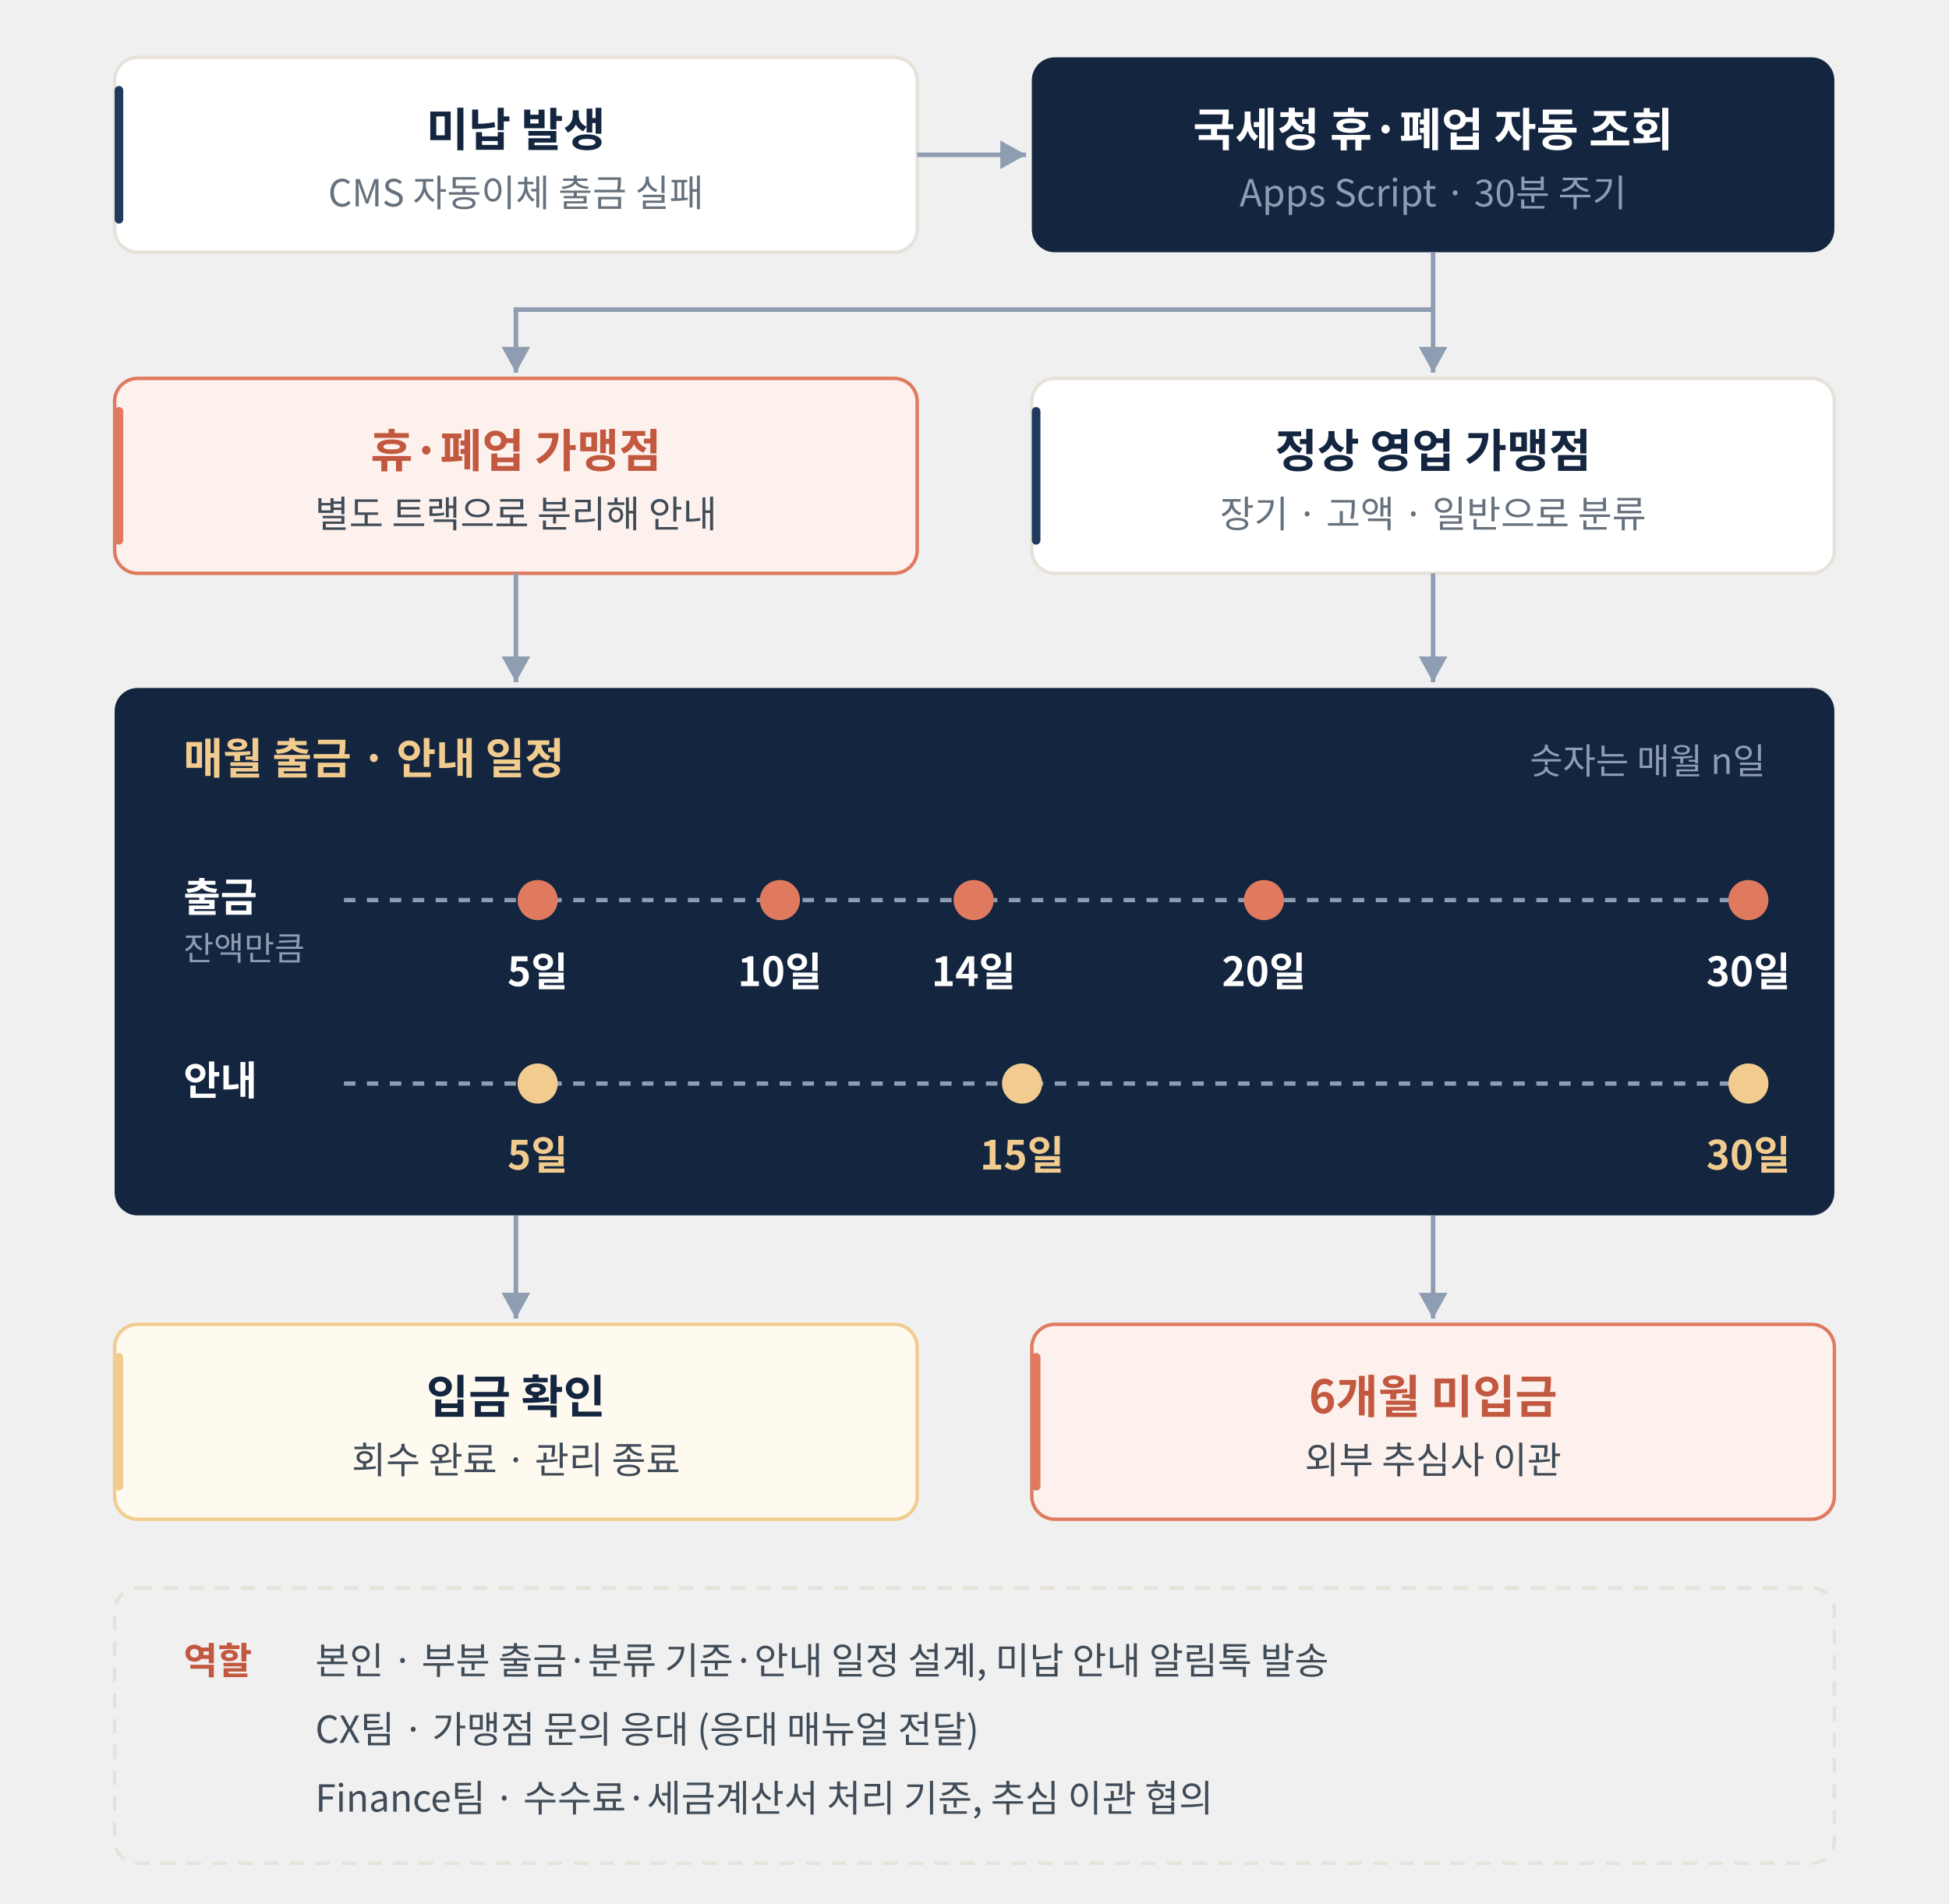
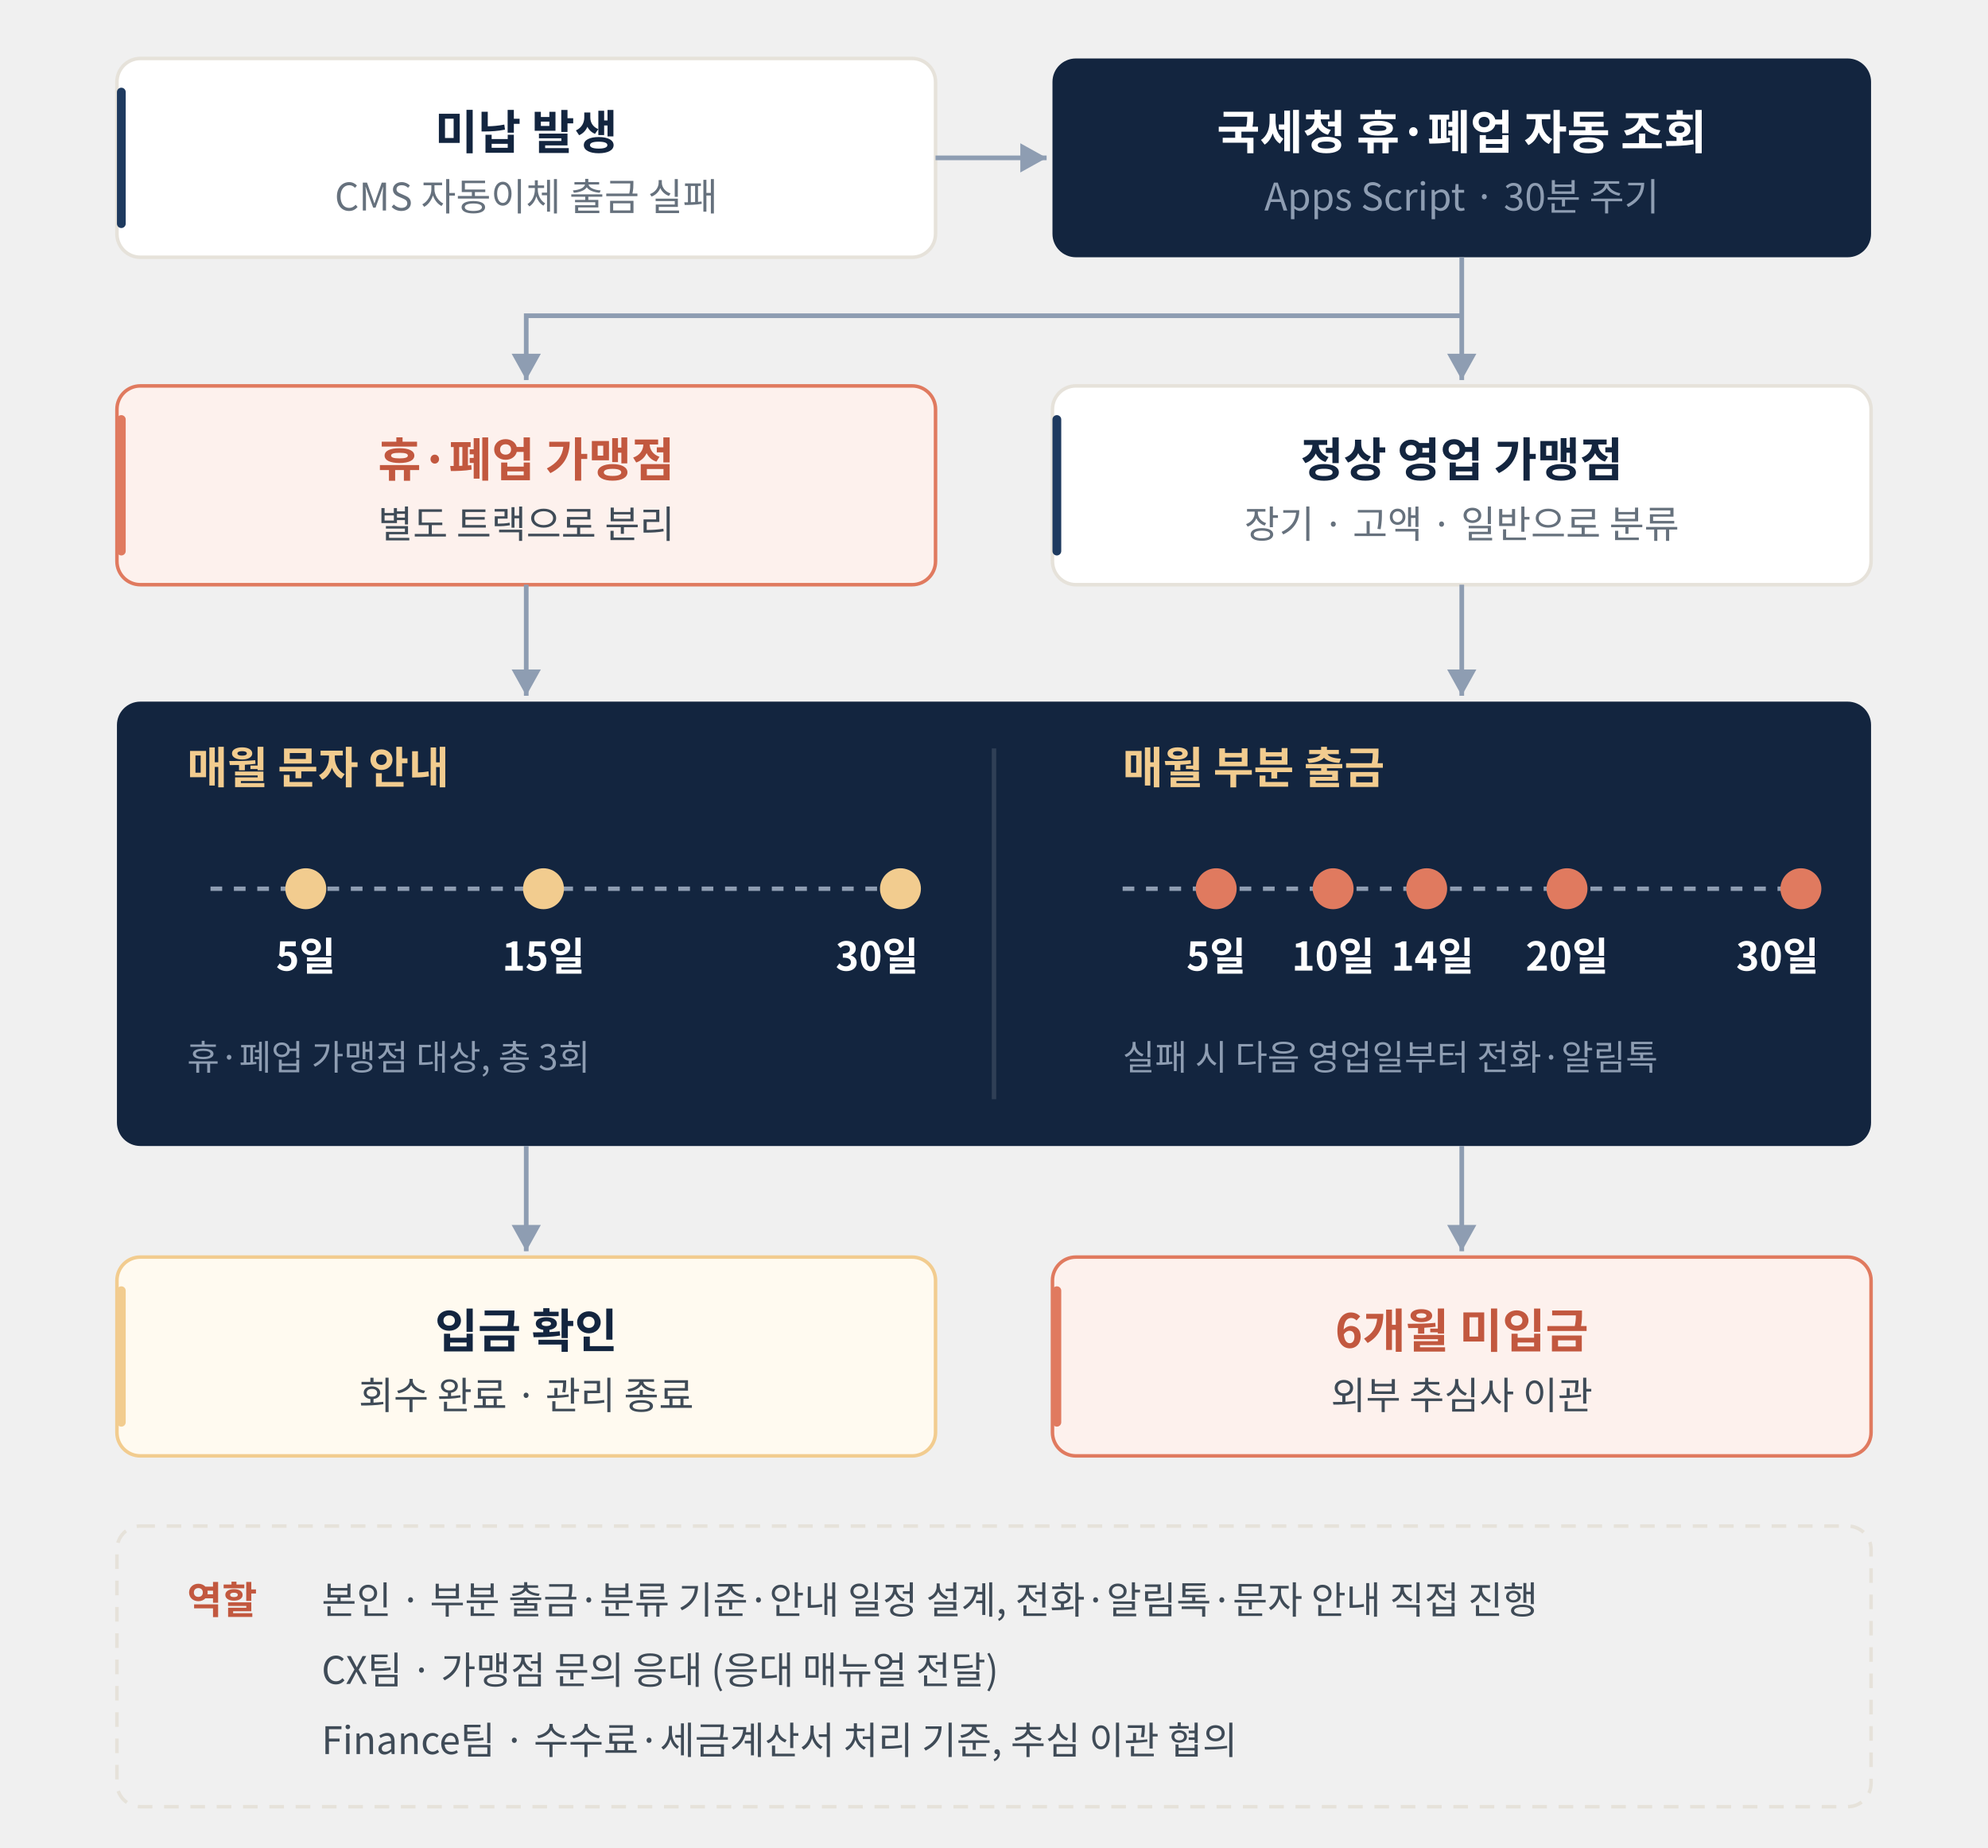
- <svg xmlns="http://www.w3.org/2000/svg" viewBox="0 0 680 664" font-family="'Pretendard Variable',Pretendard,-apple-system,'Noto Sans CJK KR','Noto Sans KR',sans-serif" role="img" aria-label="미납 감지와 분류, 매월 출금일과 안내일, 입금 확인 또는 추심 이관, 역할 분담을 보여 주는 회수 흐름도">
+ <svg xmlns="http://www.w3.org/2000/svg" viewBox="0 0 680 632" font-family="'Pretendard Variable',Pretendard,-apple-system,'Noto Sans CJK KR','Noto Sans KR',sans-serif" role="img" aria-label="미납 감지와 분류 후 정상 영업 가맹점은 매월 5·10·14·20·30일 부분 출금과 실패 시 전화·알림톡 안내, 휴·폐업 가맹점은 매월 5·15·30일 문자 안내, 입금 확인 또는 추심 이관, 역할 분담을 보여 주는 회수 흐름도">
  <rect x="40" y="20" width="280" height="68" rx="8" fill="#ffffff" stroke="#e6e2da" stroke-width="1.2" />
  <rect x="40" y="30" width="3" height="48" rx="1.5" fill="#1e3a5f" />
  <text x="180" y="51" font-size="16" font-weight="700" fill="#13253f" text-anchor="middle">미납 발생</text>
  <text x="180" y="72" font-size="13" font-weight="500" fill="#66717d" text-anchor="middle">CMS 자동이체 출금 실패</text>
  <path d="M320,54 L358,54" fill="none" stroke="#8e9db2" stroke-width="1.6" />
  <polygon points="349,49 349,59 358,54" fill="#8e9db2" />
  <rect x="360" y="20" width="280" height="68" rx="8" fill="#13253f" />
  <text x="500" y="51" font-size="16" font-weight="700" fill="#ffffff" text-anchor="middle">국세청 휴·폐업 자동 조회</text>
  <text x="500" y="72" font-size="13" font-weight="500" fill="#8e9db2" text-anchor="middle">Apps Script · 30분 주기</text>
  <path d="M500,88 L500,130" fill="none" stroke="#8e9db2" stroke-width="1.6" />
  <polygon points="495,121 505,121 500,130" fill="#8e9db2" />
  <path d="M500,108 L180,108 L180,130" fill="none" stroke="#8e9db2" stroke-width="1.6" />
  <polygon points="175,121 185,121 180,130" fill="#8e9db2" />
  <rect x="40" y="132" width="280" height="68" rx="8" fill="#fdf1ed" stroke="#e07a5f" stroke-width="1.2" />
  <rect x="40" y="142" width="3" height="48" rx="1.5" fill="#e07a5f" />
  <text x="180" y="163" font-size="16" font-weight="700" fill="#c2583f" text-anchor="middle">휴·폐업 가맹점</text>
-   <text x="180" y="184" font-size="13" font-weight="500" fill="#3f4b57" text-anchor="middle">별도 트랙으로 분리해 안내</text>
+   <text x="180" y="184" font-size="13" font-weight="500" fill="#3f4b57" text-anchor="middle">별도 트랙으로 분리</text>
  <rect x="360" y="132" width="280" height="68" rx="8" fill="#ffffff" stroke="#e6e2da" stroke-width="1.2" />
  <rect x="360" y="142" width="3" height="48" rx="1.5" fill="#1e3a5f" />
  <text x="500" y="163" font-size="16" font-weight="700" fill="#13253f" text-anchor="middle">정상 영업 가맹점</text>
  <text x="500" y="184" font-size="13" font-weight="500" fill="#66717d" text-anchor="middle">장기 · 고액 · 일반으로 분류</text>
  <path d="M180,200 L180,238" fill="none" stroke="#8e9db2" stroke-width="1.6" />
  <polygon points="175,229 185,229 180,238" fill="#8e9db2" />
  <path d="M500,200 L500,238" fill="none" stroke="#8e9db2" stroke-width="1.6" />
  <polygon points="495,229 505,229 500,238" fill="#8e9db2" />
-   <rect x="40" y="240" width="600" height="184" rx="8" fill="#13253f" />
-   <text x="64" y="270" font-size="15" font-weight="700" fill="#f2cc8f" text-anchor="start">매월 출금 · 안내 일정</text>
-   <text x="616" y="270" font-size="12.5" font-weight="500" fill="#8e9db2" text-anchor="end">숫자는 매월 n일</text>
-   <text x="64" y="318" font-size="14" font-weight="700" fill="#ffffff" text-anchor="start">출금</text>
-   <text x="64" y="335" font-size="11.5" font-weight="500" fill="#8e9db2" text-anchor="start">잔액만큼</text>
-   <line x1="120" y1="314" x2="610" y2="314" stroke="#8e9db2" stroke-width="1.5" stroke-dasharray="4 4" />
-   <circle cx="187.6" cy="314" r="7" fill="#e07a5f" />
-   <circle cx="272.1" cy="314" r="7" fill="#e07a5f" />
-   <circle cx="339.7" cy="314" r="7" fill="#e07a5f" />
-   <circle cx="441" cy="314" r="7" fill="#e07a5f" />
-   <circle cx="610" cy="314" r="7" fill="#e07a5f" />
-   <text x="187.6" y="344" font-size="14" font-weight="700" fill="#ffffff" text-anchor="middle">5일</text>
-   <text x="272.1" y="344" font-size="14" font-weight="700" fill="#ffffff" text-anchor="middle">10일</text>
-   <text x="339.7" y="344" font-size="14" font-weight="700" fill="#ffffff" text-anchor="middle">14일</text>
-   <text x="441" y="344" font-size="14" font-weight="700" fill="#ffffff" text-anchor="middle">20일</text>
-   <text x="610" y="344" font-size="14" font-weight="700" fill="#ffffff" text-anchor="middle">30일</text>
-   <text x="64" y="382" font-size="14" font-weight="700" fill="#ffffff" text-anchor="start">안내</text>
-   <line x1="120" y1="378" x2="610" y2="378" stroke="#8e9db2" stroke-width="1.5" stroke-dasharray="4 4" />
-   <circle cx="187.6" cy="378" r="7" fill="#f2cc8f" />
-   <circle cx="356.6" cy="378" r="7" fill="#f2cc8f" />
-   <circle cx="610" cy="378" r="7" fill="#f2cc8f" />
-   <text x="187.6" y="408" font-size="14" font-weight="700" fill="#f2cc8f" text-anchor="middle">5일</text>
-   <text x="356.6" y="408" font-size="14" font-weight="700" fill="#f2cc8f" text-anchor="middle">15일</text>
-   <text x="610" y="408" font-size="14" font-weight="700" fill="#f2cc8f" text-anchor="middle">30일</text>
-   <path d="M180,424 L180,460" fill="none" stroke="#8e9db2" stroke-width="1.6" />
-   <polygon points="175,451 185,451 180,460" fill="#8e9db2" />
-   <path d="M500,424 L500,460" fill="none" stroke="#8e9db2" stroke-width="1.6" />
-   <polygon points="495,451 505,451 500,460" fill="#8e9db2" />
-   <rect x="40" y="462" width="280" height="68" rx="8" fill="#fffaf0" stroke="#f2cc8f" stroke-width="1.2" />
-   <rect x="40" y="472" width="3" height="48" rx="1.5" fill="#f2cc8f" />
-   <text x="180" y="493" font-size="16" font-weight="700" fill="#13253f" text-anchor="middle">입금 확인</text>
-   <text x="180" y="514" font-size="13" font-weight="500" fill="#3f4b57" text-anchor="middle">회수 완료 · 관리 종료</text>
-   <rect x="360" y="462" width="280" height="68" rx="8" fill="#fdf1ed" stroke="#e07a5f" stroke-width="1.2" />
-   <rect x="360" y="472" width="3" height="48" rx="1.5" fill="#e07a5f" />
-   <text x="500" y="493" font-size="16" font-weight="700" fill="#c2583f" text-anchor="middle">6개월 미입금</text>
-   <text x="500" y="514" font-size="13" font-weight="500" fill="#3f4b57" text-anchor="middle">외부 추심사 이관</text>
-   <rect x="40" y="554" width="600" height="96" rx="8" fill="none" stroke="#e6e2da" stroke-width="1.2" stroke-dasharray="5 4" />
-   <text x="64" y="584" font-size="13" font-weight="700" fill="#c2583f" text-anchor="start">역할</text>
-   <text x="110" y="584" font-size="13" font-weight="500" fill="#3f4b57" text-anchor="start">본인 · 부분 출금·분류 기준·안내 일정 설계, 미납 안내 알림톡 발송</text>
-   <text x="110" y="608" font-size="13" font-weight="500" fill="#3f4b57" text-anchor="start">CX팀 · 가맹점 문의 응대 (응대 매뉴얼 전달)</text>
-   <text x="110" y="632" font-size="13" font-weight="500" fill="#3f4b57" text-anchor="start">Finance팀 · 수수료·세금계산서 처리 기준, 추심 이관 협의</text>
+   <rect x="40" y="240" width="600" height="152" rx="8" fill="#13253f" />
+   <line x1="340" y1="256" x2="340" y2="376" stroke="#2f3f56" stroke-width="1.5" />
+   <text x="64" y="268" font-size="15" font-weight="700" fill="#f2cc8f" text-anchor="start">매월 문자 안내</text>
+   <line x1="72" y1="304" x2="308" y2="304" stroke="#8e9db2" stroke-width="1.5" stroke-dasharray="4 4" />
+   <circle cx="104.6" cy="304" r="7" fill="#f2cc8f" />
+   <circle cx="185.9" cy="304" r="7" fill="#f2cc8f" />
+   <circle cx="308" cy="304" r="7" fill="#f2cc8f" />
+   <text x="104.6" y="332" font-size="13.5" font-weight="700" fill="#ffffff" text-anchor="middle">5일</text>
+   <text x="185.9" y="332" font-size="13.5" font-weight="700" fill="#ffffff" text-anchor="middle">15일</text>
+   <text x="300" y="332" font-size="13.5" font-weight="700" fill="#ffffff" text-anchor="middle">30일</text>
+   <text x="64" y="366" font-size="12" font-weight="500" fill="#8e9db2" text-anchor="start">휴·폐업 가맹점 대상, 총 3회</text>
+   <text x="384" y="268" font-size="15" font-weight="700" fill="#f2cc8f" text-anchor="start">매월 부분 출금</text>
+   <line x1="384" y1="304" x2="616" y2="304" stroke="#8e9db2" stroke-width="1.5" stroke-dasharray="4 4" />
+   <circle cx="416" cy="304" r="7" fill="#e07a5f" />
+   <circle cx="456" cy="304" r="7" fill="#e07a5f" />
+   <circle cx="488" cy="304" r="7" fill="#e07a5f" />
+   <circle cx="536" cy="304" r="7" fill="#e07a5f" />
+   <circle cx="616" cy="304" r="7" fill="#e07a5f" />
+   <text x="416" y="332" font-size="13.5" font-weight="700" fill="#ffffff" text-anchor="middle">5일</text>
+   <text x="456" y="332" font-size="13.5" font-weight="700" fill="#ffffff" text-anchor="middle">10일</text>
+   <text x="490" y="332" font-size="13.5" font-weight="700" fill="#ffffff" text-anchor="middle">14일</text>
+   <text x="536" y="332" font-size="13.5" font-weight="700" fill="#ffffff" text-anchor="middle">20일</text>
+   <text x="608" y="332" font-size="13.5" font-weight="700" fill="#ffffff" text-anchor="middle">30일</text>
+   <text x="384" y="366" font-size="12" font-weight="500" fill="#8e9db2" text-anchor="start">실패 시 다음 영업일부터 전화·알림톡</text>
+   <path d="M180,392 L180,428" fill="none" stroke="#8e9db2" stroke-width="1.6" />
+   <polygon points="175,419 185,419 180,428" fill="#8e9db2" />
+   <path d="M500,392 L500,428" fill="none" stroke="#8e9db2" stroke-width="1.6" />
+   <polygon points="495,419 505,419 500,428" fill="#8e9db2" />
+   <rect x="40" y="430" width="280" height="68" rx="8" fill="#fffaf0" stroke="#f2cc8f" stroke-width="1.2" />
+   <rect x="40" y="440" width="3" height="48" rx="1.5" fill="#f2cc8f" />
+   <text x="180" y="461" font-size="16" font-weight="700" fill="#13253f" text-anchor="middle">입금 확인</text>
+   <text x="180" y="482" font-size="13" font-weight="500" fill="#3f4b57" text-anchor="middle">회수 완료 · 관리 종료</text>
+   <rect x="360" y="430" width="280" height="68" rx="8" fill="#fdf1ed" stroke="#e07a5f" stroke-width="1.2" />
+   <rect x="360" y="440" width="3" height="48" rx="1.5" fill="#e07a5f" />
+   <text x="500" y="461" font-size="16" font-weight="700" fill="#c2583f" text-anchor="middle">6개월 미입금</text>
+   <text x="500" y="482" font-size="13" font-weight="500" fill="#3f4b57" text-anchor="middle">외부 추심사 이관</text>
+   <rect x="40" y="522" width="600" height="96" rx="8" fill="none" stroke="#e6e2da" stroke-width="1.2" stroke-dasharray="5 4" />
+   <text x="64" y="552" font-size="13" font-weight="700" fill="#c2583f" text-anchor="start">역할</text>
+   <text x="110" y="552" font-size="13" font-weight="500" fill="#3f4b57" text-anchor="start">본인 · 부분 출금·분류 기준·안내 일정 설계, 전화·알림톡·문자 안내 직접 진행</text>
+   <text x="110" y="576" font-size="13" font-weight="500" fill="#3f4b57" text-anchor="start">CX팀 · 가맹점 문의 응대 (응대 매뉴얼 전달)</text>
+   <text x="110" y="600" font-size="13" font-weight="500" fill="#3f4b57" text-anchor="start">Finance팀 · 수수료·세금계산서 처리 기준, 추심 이관 협의</text>
</svg>
